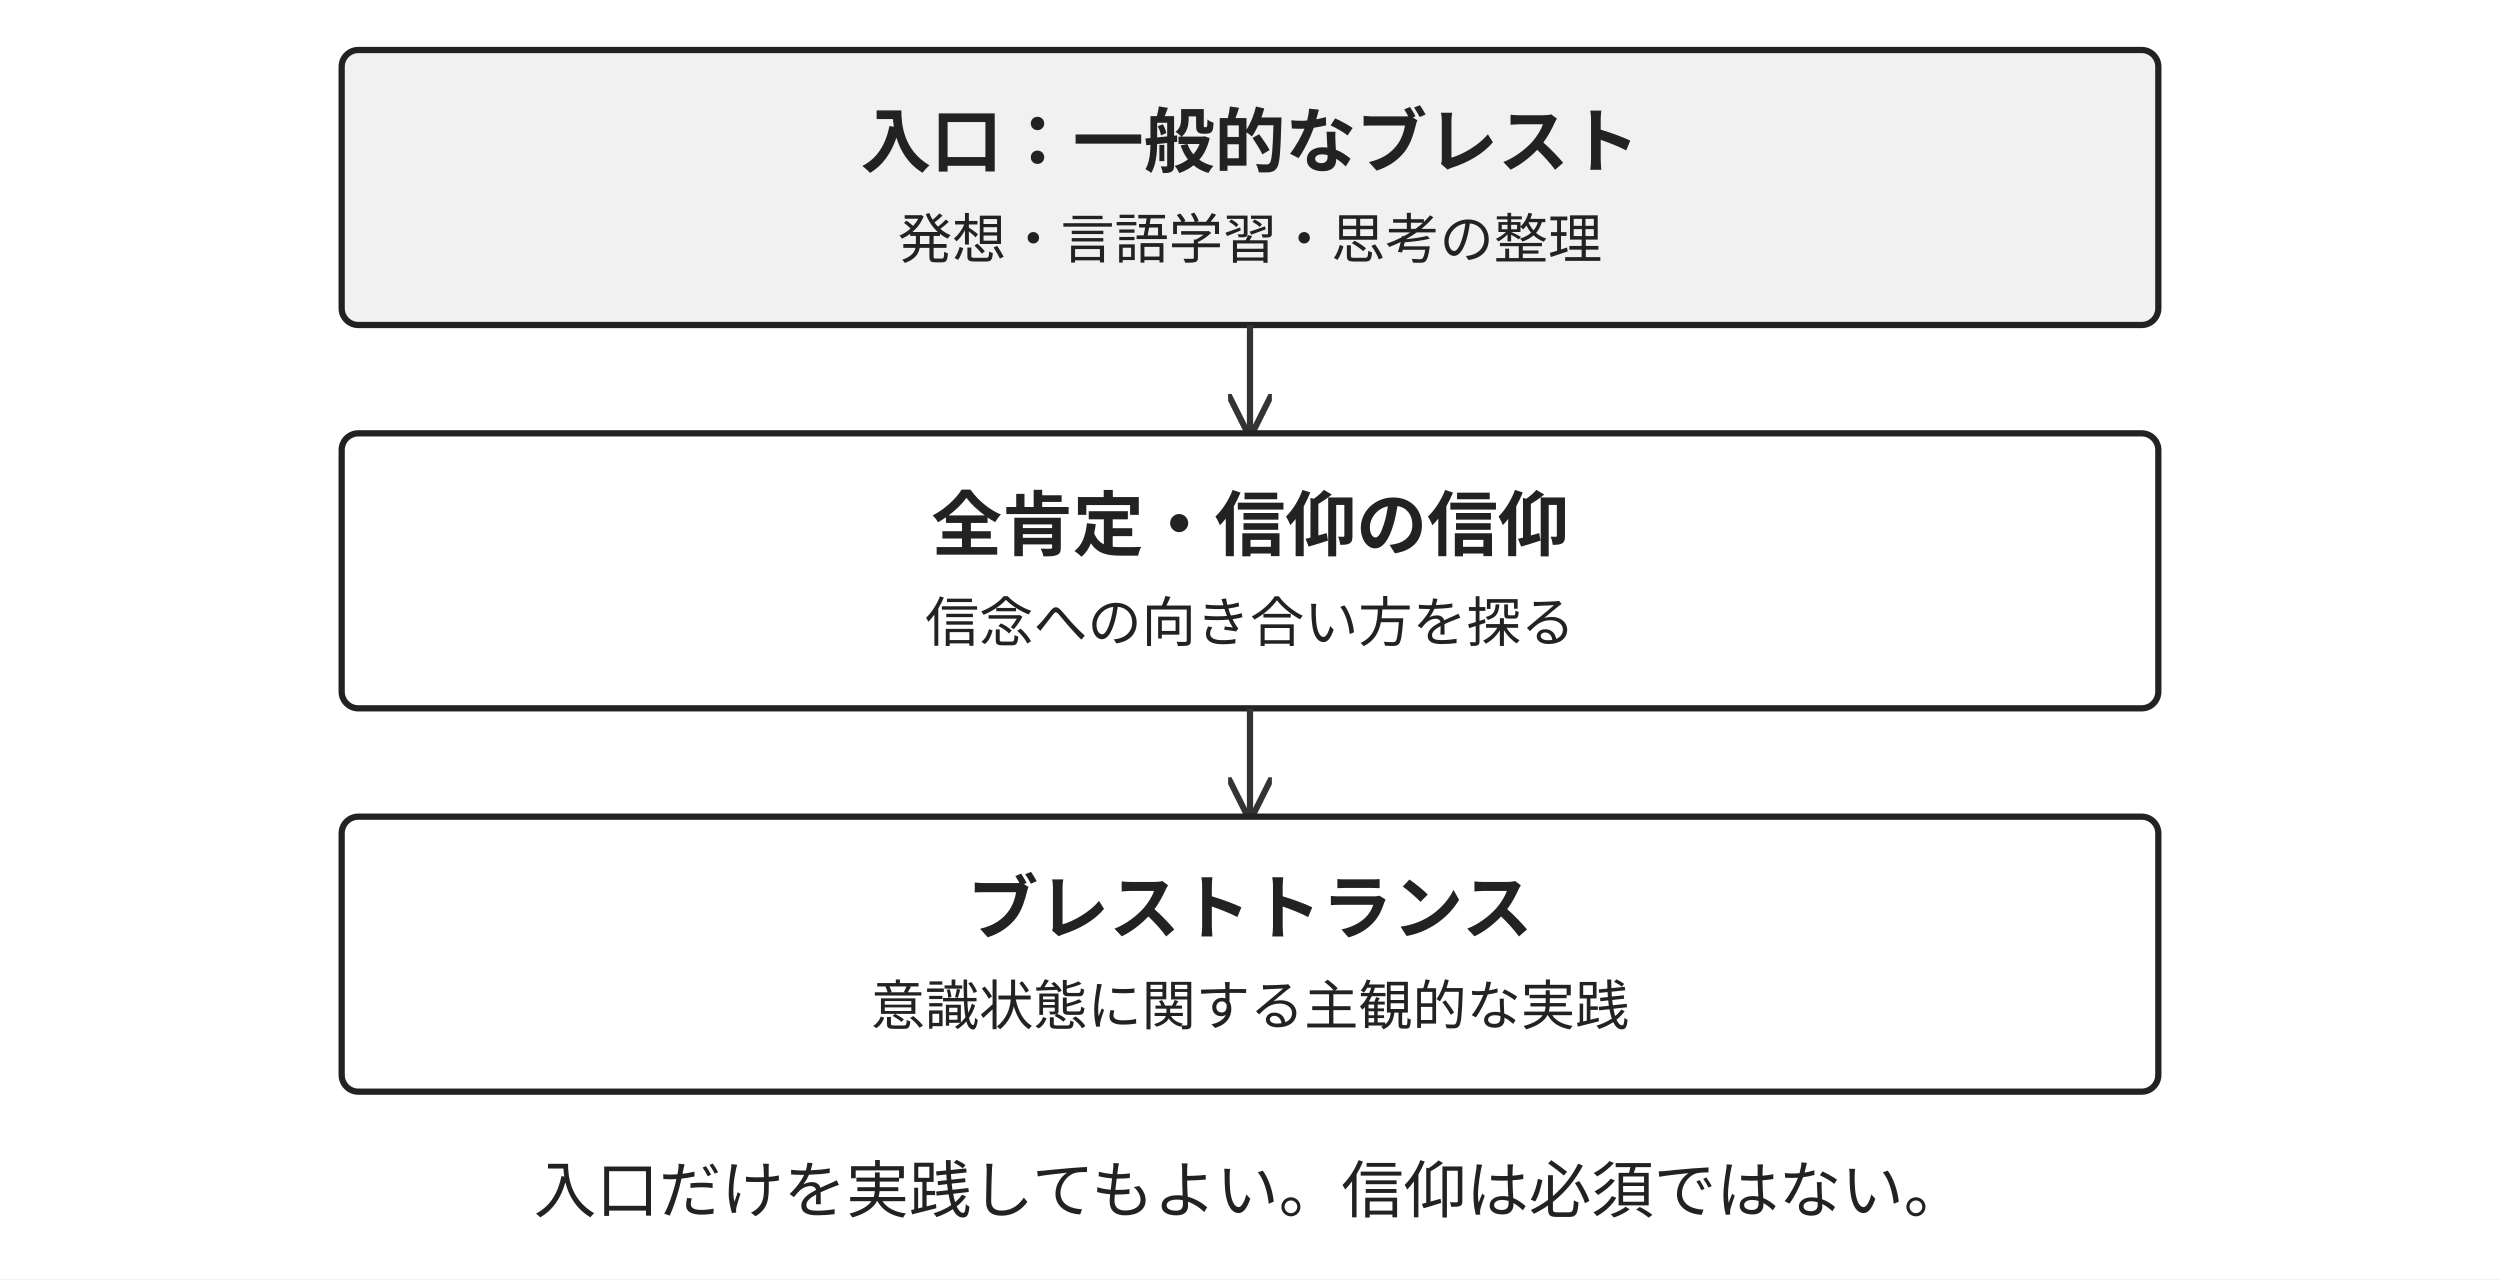
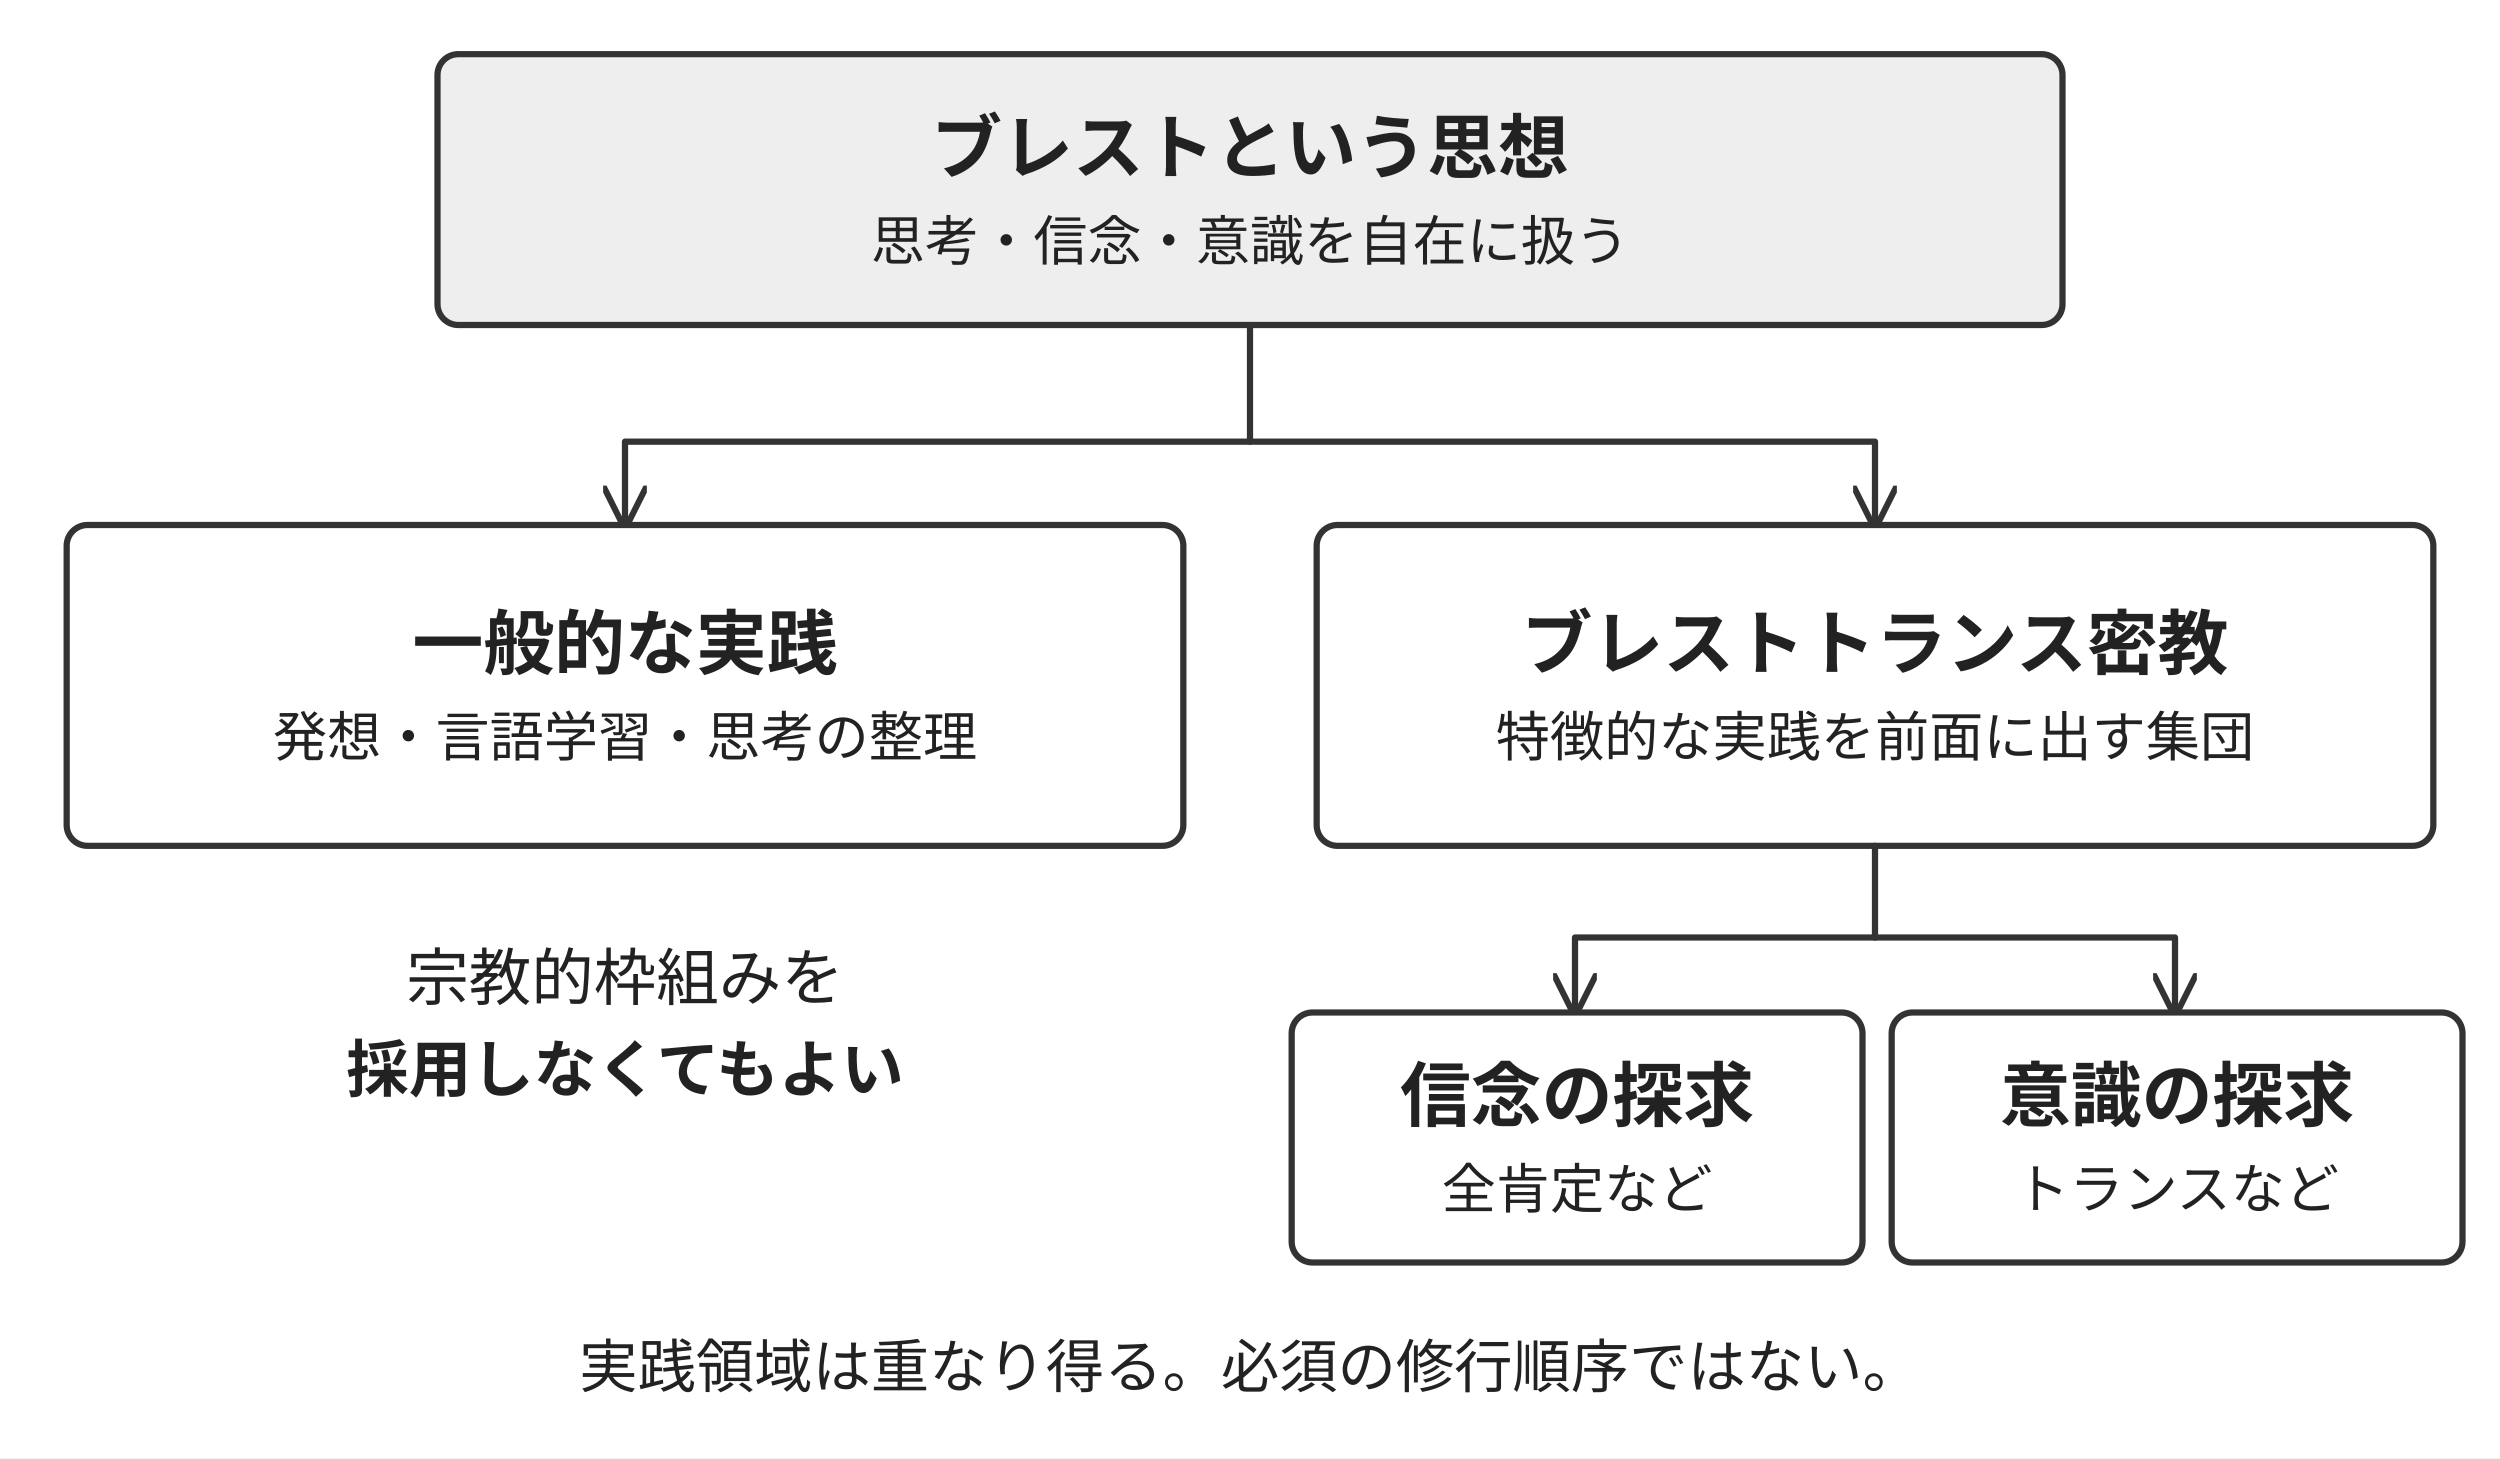
- <svg xmlns="http://www.w3.org/2000/svg" viewBox="0 0 600 307" role="img" aria-label="ブレストの実践と信仰・意識の領域">
+ <svg xmlns="http://www.w3.org/2000/svg" viewBox="0 0 600 350" role="img" aria-label="ブレストという思想とブレストトランス密教の位置づけ">
  <defs>
-     <marker id="arrow" viewBox="0 0 10 10" refX="9" refY="5" markerWidth="7" markerHeight="7" orient="auto-start-reverse">
+     <marker id="arrow" viewBox="0 0 10 10" refX="9" refY="5" markerWidth="7" markerHeight="7" orient="auto">
      <path d="M0 0 L10 5 L0 10" fill="none" stroke="#333" stroke-width="1.4" />
    </marker>
  </defs>
  <style>text{font-family:system-ui,"Noto Sans JP","Hiragino Sans","Yu Gothic",Meiryo,sans-serif;fill:#222}</style>
-   <rect width="600" height="307" fill="#fff" />
-   <rect x="82" y="12" width="436" height="66" rx="4" fill="#f1f1f1" stroke="#222" stroke-width="1.5" />
-   <text x="300" y="40" font-size="17" font-weight="650" text-anchor="middle">入口：一般的なブレスト</text>
-   <text x="300" y="62" font-size="13" font-weight="400" text-anchor="middle">発想・言語学習・思考の整理</text>
-   <path d="M300 78 L300 104" fill="none" stroke="#333" stroke-width="1.5" marker-end="url(#arrow)" />
-   <rect x="82" y="104" width="436" height="66" rx="4" fill="#fff" stroke="#222" stroke-width="1.5" />
-   <text x="300" y="132" font-size="17" font-weight="650" text-anchor="middle">全肯定・信仰の信仰</text>
-   <text x="300" y="154" font-size="13" font-weight="400" text-anchor="middle">信念への向き合い方を探る</text>
-   <path d="M300 170 L300 196" fill="none" stroke="#333" stroke-width="1.5" marker-end="url(#arrow)" />
-   <rect x="82" y="196" width="436" height="66" rx="4" fill="#fff" stroke="#222" stroke-width="1.5" />
-   <text x="300" y="224" font-size="17" font-weight="650" text-anchor="middle">ブレストトランス</text>
-   <text x="300" y="246" font-size="13" font-weight="400" text-anchor="middle">意識状態に関する主観的な実践</text>
-   <text x="300" y="291" font-size="15" font-weight="400" text-anchor="middle">入口だけを実践してもよい。信仰は必須ではない。</text>
+   <rect width="600" height="350" fill="#fff" />
+   <rect x="105" y="13" width="390" height="65" rx="5" fill="#eee" stroke="#333" stroke-width="1.5" />
+   <text x="300" y="41.5" text-anchor="middle" font-size="17" font-weight="650">ブレストという思想</text>
+   <text x="300" y="62.5" text-anchor="middle" font-size="13" font-weight="400">思考・信念・意識を自在に扱う</text>
+   <path d="M300 78 V106 H150 V126" fill="none" stroke="#333" stroke-width="1.5" stroke-linejoin="round" stroke-linecap="round" marker-end="url(#arrow)" />
+   <path d="M300 106 H450 V126" fill="none" stroke="#333" stroke-width="1.5" stroke-linejoin="round" stroke-linecap="round" marker-end="url(#arrow)" />
+   <rect x="16" y="126" width="268" height="77" rx="5" fill="#fff" stroke="#333" stroke-width="1.5" />
+   <text x="150" y="160.5" text-anchor="middle" font-size="17" font-weight="650">一般的な実践</text>
+   <text x="150" y="181.5" text-anchor="middle" font-size="13" font-weight="400">発想・言語学習・思考の整理</text>
+   <rect x="316" y="126" width="268" height="77" rx="5" fill="#fff" stroke="#333" stroke-width="1.5" />
+   <text x="450" y="160.5" text-anchor="middle" font-size="17" font-weight="650">ブレストトランス密教</text>
+   <text x="450" y="181.5" text-anchor="middle" font-size="13" font-weight="400">特徴的な実践を前面に出す集団</text>
+   <path d="M450 203 V225 H378 V243" fill="none" stroke="#333" stroke-width="1.5" stroke-linejoin="round" stroke-linecap="round" marker-end="url(#arrow)" />
+   <path d="M450 225 H522 V243" fill="none" stroke="#333" stroke-width="1.5" stroke-linejoin="round" stroke-linecap="round" marker-end="url(#arrow)" />
+   <rect x="310" y="243" width="137" height="60" rx="5" fill="#fff" stroke="#333" stroke-width="1.5" />
+   <text x="378.5" y="269" text-anchor="middle" font-size="17" font-weight="650">信念の探求</text>
+   <text x="378.5" y="290" text-anchor="middle" font-size="13" font-weight="400">全肯定など</text>
+   <rect x="454" y="243" width="137" height="60" rx="5" fill="#fff" stroke="#333" stroke-width="1.5" />
+   <text x="522.5" y="269" text-anchor="middle" font-size="17" font-weight="650">意識の探求</text>
+   <text x="522.5" y="290" text-anchor="middle" font-size="13" font-weight="400">トランスなど</text>
+   <text x="150" y="240" text-anchor="middle" font-size="15" font-weight="400">宗教的枠組みを</text>
+   <text x="150" y="262" text-anchor="middle" font-size="15" font-weight="650">採用しなくてもよい</text>
+   <text x="300" y="333" text-anchor="middle" font-size="14" font-weight="400">実践領域は重なり得る。必須の修行順序ではない。</text>
</svg>
